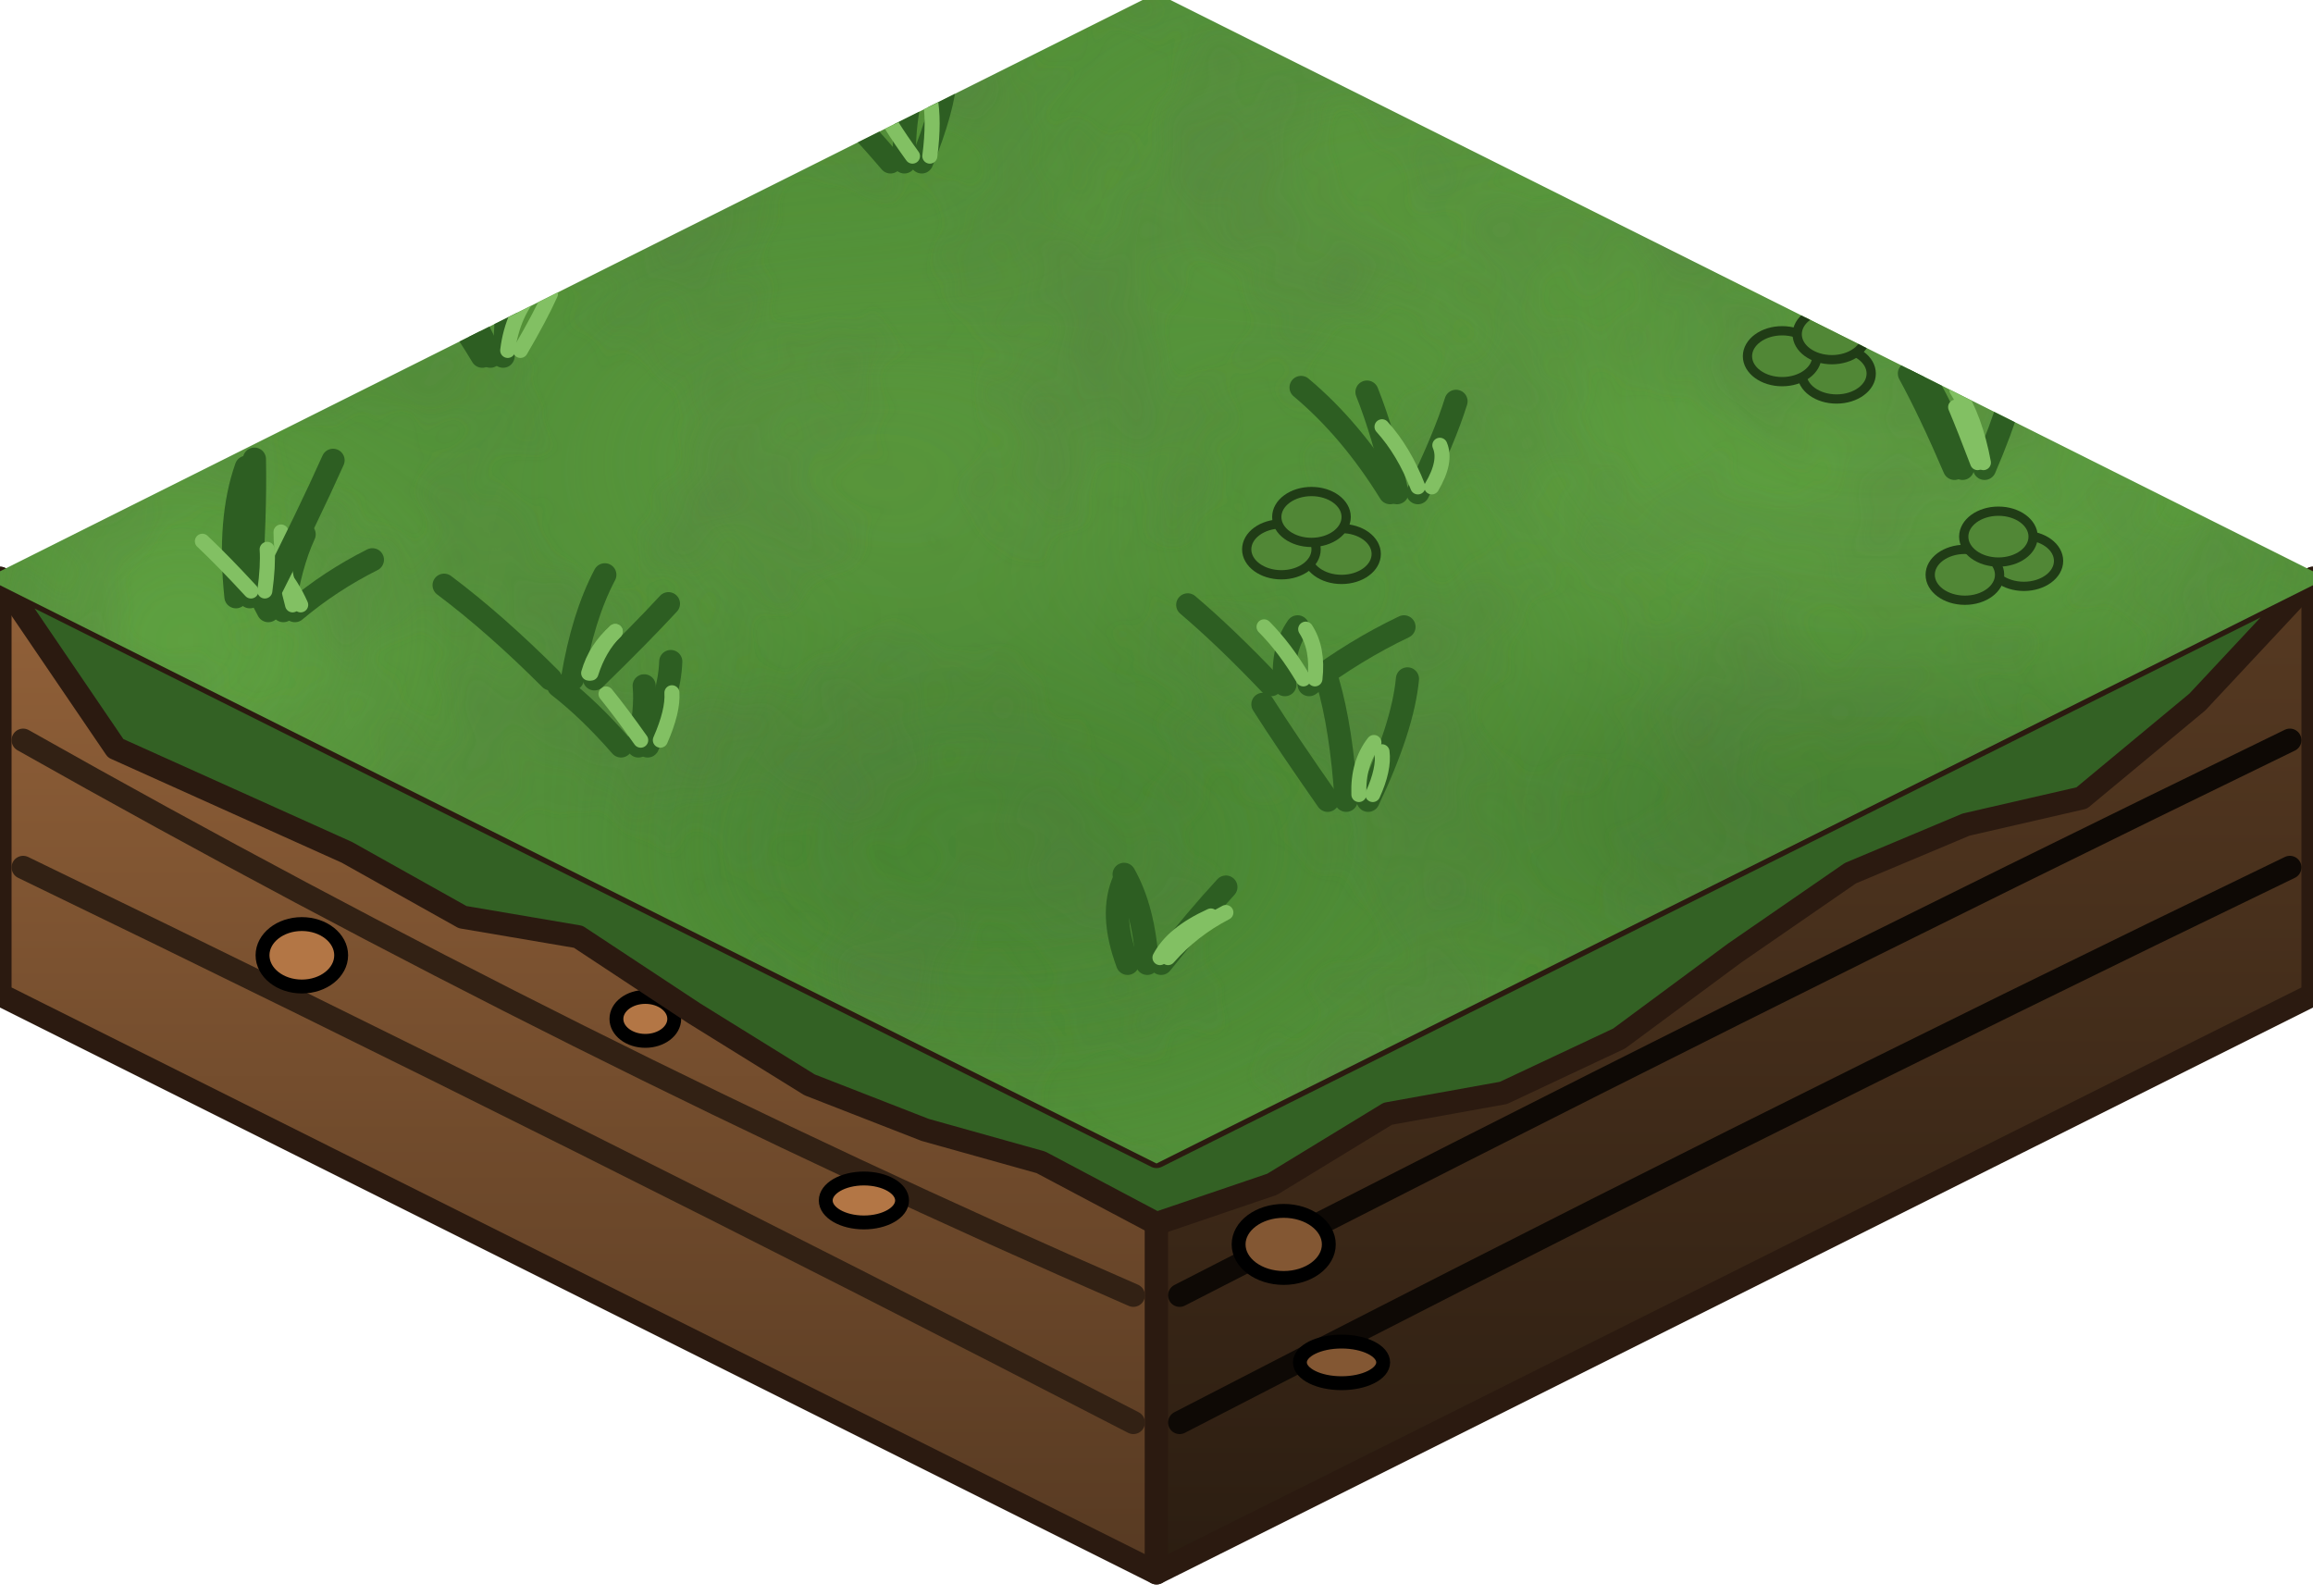
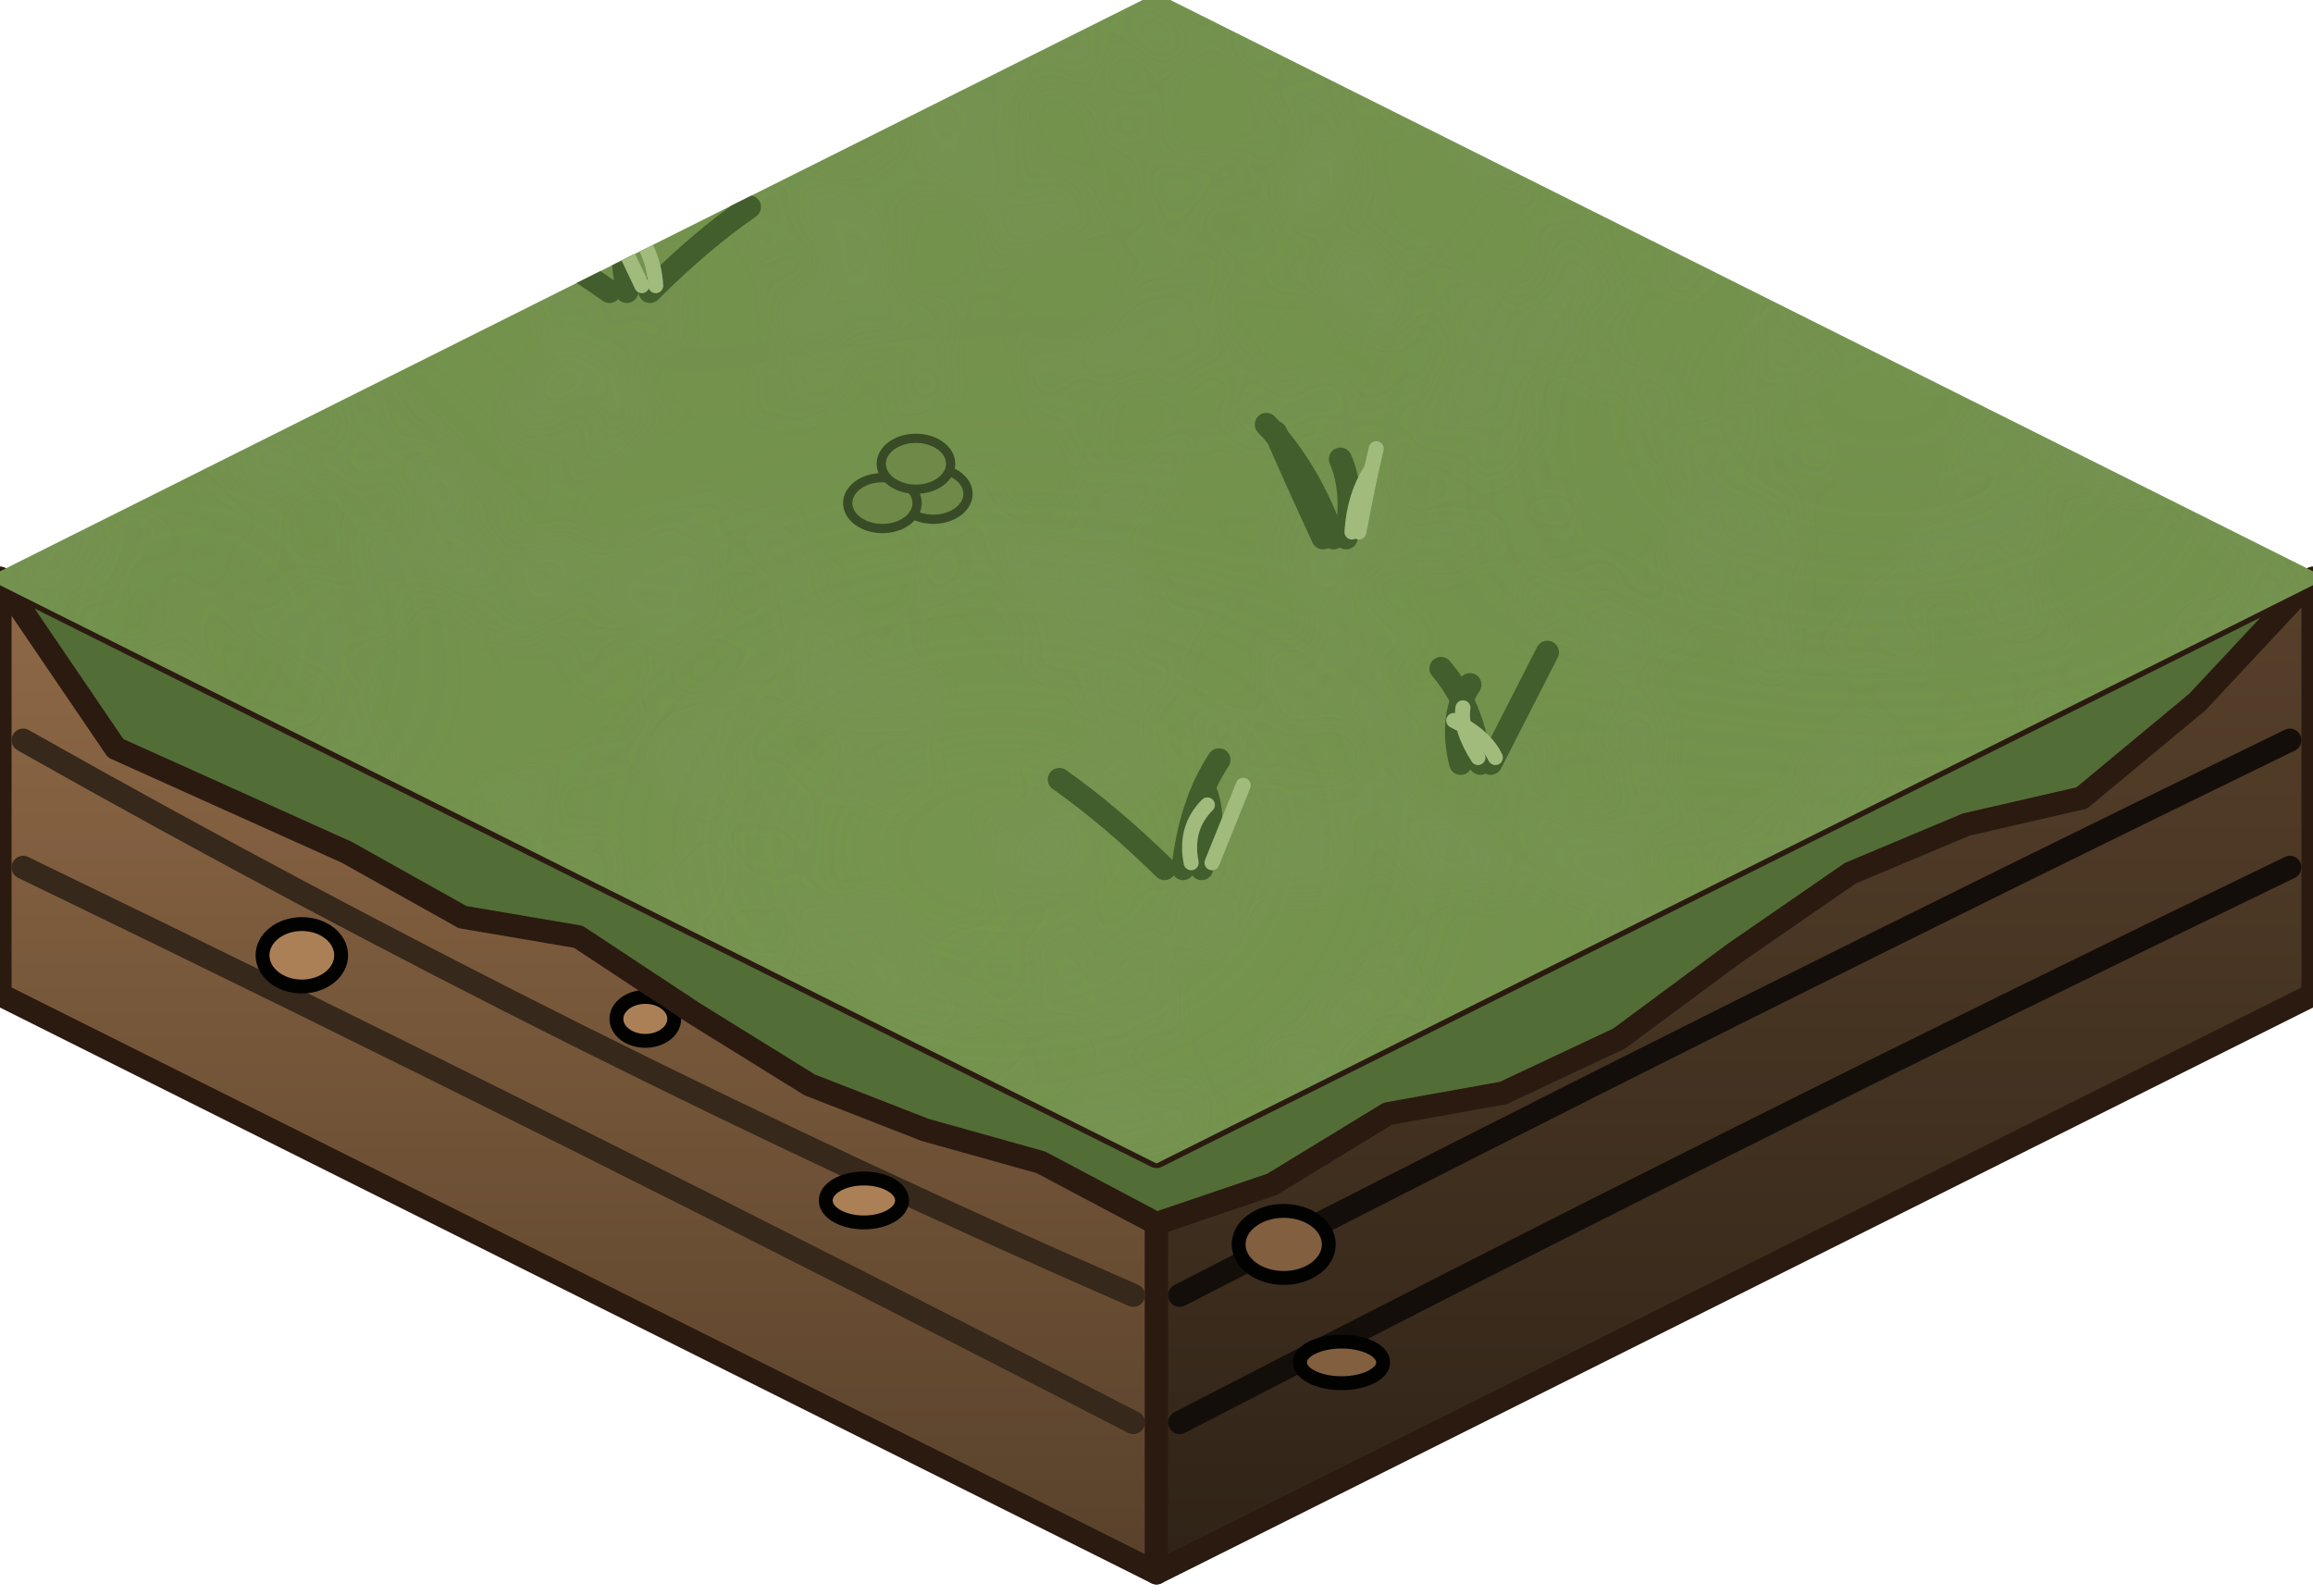
<svg xmlns="http://www.w3.org/2000/svg" width="200" height="138" viewBox="0 0 200 138">
  <defs>
    <linearGradient id="lg1" x1="0" y1="0" x2="0" y2="1">
-       <stop offset="0" stop-color="#926139" />
-       <stop offset="1" stop-color="#573a22" />
+       <stop offset="0" stop-color="#8f6946" />
+       <stop offset="1" stop-color="#58412b" />
    </linearGradient>
    <linearGradient id="lg2" x1="0" y1="0" x2="0" y2="1">
-       <stop offset="0" stop-color="#573a22" />
-       <stop offset="1" stop-color="#2b1d11" />
+       <stop offset="0" stop-color="#58412b" />
+       <stop offset="1" stop-color="#2f2317" />
    </linearGradient>
    <clipPath id="cp3">
      <path d="M-1.2 50 L100 -0.6 L201.2 50 L100 100.6 Z" />
    </clipPath>
    <filter id="bl4" x="-50%" y="-50%" width="200%" height="200%">
-       <feGaussianBlur stdDeviation="10" />
+       <feGaussianBlur stdDeviation="14" />
    </filter>
    <filter id="nz5" x="0" y="0" width="100%" height="100%">
-       <feTurbulence type="fractalNoise" baseFrequency="0.07" numOctaves="3" seed="3" result="t" />
-       <feColorMatrix in="t" type="matrix" values="0 0 0 0 0.094 0 0 0 0 0.176 0 0 0 0 0.067 0 0 0 0.640 -0.256" result="n" />
+       <feTurbulence type="fractalNoise" baseFrequency="0.09" numOctaves="2" seed="3" result="t" />
+       <feColorMatrix in="t" type="matrix" values="0 0 0 0 0.224 0 0 0 0 0.294 0 0 0 0 0.149 0 0 0 0.400 -0.160" result="n" />
      <feComposite in="n" in2="SourceAlpha" operator="in" />
    </filter>
    <clipPath id="cp6">
      <path d="M-1.2 50 L100 -0.6 L201.2 50 L100 100.6 Z" />
    </clipPath>
  </defs>
  <path d="M0 50 L100 100 L100 136 L0 86 Z" fill="url(#lg1)" stroke="#2b1a10" stroke-width="2" stroke-linejoin="round" stroke-linecap="round" />
  <path d="M100 100 L200 50 L200 86 L100 136 Z" fill="url(#lg2)" stroke="#2b1a10" stroke-width="2" stroke-linejoin="round" stroke-linecap="round" />
-   <path d="M2 64 Q50.0 91.103 98 112" fill="none" stroke="#322114" stroke-width="2" stroke-linejoin="round" stroke-linecap="round" />
-   <path d="M102 112 Q150.0 87.326 198 64" fill="none" stroke="#0e0905" stroke-width="2" stroke-linejoin="round" stroke-linecap="round" />
-   <path d="M2 75 Q50.0 98.205 98 123" fill="none" stroke="#322114" stroke-width="2" stroke-linejoin="round" stroke-linecap="round" />
-   <path d="M102 123 Q150.0 98.161 198 75" fill="none" stroke="#0e0905" stroke-width="2" stroke-linejoin="round" stroke-linecap="round" />
-   <ellipse cx="55.8" cy="88.1" rx="2.5" ry="1.9" fill="#b37645" stroke="#000000" stroke-width="1.2" />
-   <ellipse cx="26.1" cy="82.6" rx="3.4" ry="2.7" fill="#b37645" stroke="#000000" stroke-width="1.2" />
-   <ellipse cx="116" cy="117.8" rx="3.6" ry="1.8" fill="#835733" stroke="#000000" stroke-width="1.2" />
-   <ellipse cx="111" cy="107.6" rx="3.9" ry="2.9" fill="#835733" stroke="#000000" stroke-width="1.2" />
-   <ellipse cx="74.7" cy="103.8" rx="3.3" ry="1.9" fill="#b37645" stroke="#000000" stroke-width="1.2" />
-   <path d="M0 50 L100 100 L200 50 L200 50 L190 60.7 L180 69 L170 71.3 L160 75.5 L150 82.4 L140 89.8 L130 94.5 L120 96.3 L110 102.4 L100 105.8 L90 100.5 L80 97.7 L70 93.8 L60 87.6 L50 81 L40 79.3 L30 73.7 L20 69.2 L10 64.7 L0 50 Z" fill="#336124" stroke="#2b1a10" stroke-width="2" stroke-linejoin="round" stroke-linecap="round" />
-   <path d="M-1.2 50 L100 -0.6 L201.2 50 L100 100.6 Z" fill="#529038" />
+   <path d="M2 64 Q50.0 91.103 98 112" fill="none" stroke="#36281a" stroke-width="2" stroke-linejoin="round" stroke-linecap="round" />
+   <path d="M102 112 Q150.0 87.326 198 64" fill="none" stroke="#130e0a" stroke-width="2" stroke-linejoin="round" stroke-linecap="round" />
+   <path d="M2 75 Q50.0 98.205 98 123" fill="none" stroke="#36281a" stroke-width="2" stroke-linejoin="round" stroke-linecap="round" />
+   <path d="M102 123 Q150.0 98.161 198 75" fill="none" stroke="#130e0a" stroke-width="2" stroke-linejoin="round" stroke-linecap="round" />
+   <ellipse cx="55.8" cy="88.1" rx="2.5" ry="1.9" fill="#ac8056" stroke="#020201" stroke-width="1.2" />
+   <ellipse cx="26.1" cy="82.6" rx="3.4" ry="2.7" fill="#ac8056" stroke="#020201" stroke-width="1.2" />
+   <ellipse cx="116" cy="117.8" rx="3.6" ry="1.8" fill="#815f3f" stroke="#020201" stroke-width="1.2" />
+   <ellipse cx="111" cy="107.6" rx="3.9" ry="2.9" fill="#815f3f" stroke="#020201" stroke-width="1.2" />
+   <ellipse cx="74.7" cy="103.8" rx="3.3" ry="1.9" fill="#ac8056" stroke="#020201" stroke-width="1.2" />
+   <path d="M0 50 L100 100 L200 50 L200 50 L190 60.7 L180 69 L170 71.3 L160 75.5 L150 82.4 L140 89.8 L130 94.5 L120 96.3 L110 102.4 L100 105.8 L90 100.5 L80 97.7 L70 93.8 L60 87.6 L50 81 L40 79.3 L30 73.7 L20 69.2 L10 64.7 L0 50 Z" fill="#536d37" stroke="#2b1a10" stroke-width="2" stroke-linejoin="round" stroke-linecap="round" />
+   <path d="M-1.2 50 L100 -0.6 L201.2 50 L100 100.6 Z" fill="#73924c" />
  <g clip-path="url(#cp3)">
-     <g filter="url(#bl4)" opacity="0.65">
-       <ellipse cx="163.1" cy="24.9" rx="22.4" ry="10.7" fill="#437f2f" />
-       <ellipse cx="162.3" cy="41.3" rx="38.8" ry="10.4" fill="#69af46" />
-       <ellipse cx="86.5" cy="73.4" rx="30.9" ry="16.3" fill="#437f2f" />
-       <ellipse cx="10.7" cy="55.4" rx="23.1" ry="15.3" fill="#69af46" />
-       <ellipse cx="75.2" cy="39.6" rx="27.2" ry="9.6" fill="#5e9d3f" />
-       <ellipse cx="162.7" cy="71.1" rx="36.8" ry="10.8" fill="#3b7029" />
-       <ellipse cx="126.8" cy="16.8" rx="35.4" ry="9.5" fill="#5e9d3f" />
+     <g filter="url(#bl4)" opacity="0.25">
+       <ellipse cx="163.1" cy="24.9" rx="22.4" ry="10.7" fill="#7f9d52" />
+       <ellipse cx="162.3" cy="41.3" rx="38.8" ry="10.4" fill="#678845" />
+       <ellipse cx="86.5" cy="73.4" rx="30.9" ry="16.3" fill="#7f9d52" />
+       <ellipse cx="10.7" cy="55.4" rx="23.1" ry="15.3" fill="#678845" />
    </g>
  </g>
  <path d="M-1.2 50 L100 -0.6 L201.2 50 L100 100.6 Z" fill="#000" filter="url(#nz5)" />
  <g clip-path="url(#cp6)">
-     <ellipse cx="175" cy="48.5" rx="3" ry="2.2" fill="#518736" stroke="#203c16" stroke-width="0.8" />
-     <ellipse cx="169.9" cy="49.7" rx="3" ry="2.2" fill="#518736" stroke="#203c16" stroke-width="0.8" />
-     <ellipse cx="172.8" cy="46.4" rx="3" ry="2.2" fill="#518736" stroke="#203c16" stroke-width="0.8" />
-     <ellipse cx="44.7" cy="82.1" rx="3" ry="2.2" fill="#518736" stroke="#203c16" stroke-width="0.8" />
-     <ellipse cx="39" cy="82.5" rx="3" ry="2.2" fill="#518736" stroke="#203c16" stroke-width="0.8" />
-     <ellipse cx="41.8" cy="79.7" rx="3" ry="2.2" fill="#518736" stroke="#203c16" stroke-width="0.8" />
-     <ellipse cx="158.8" cy="32.3" rx="3" ry="2.2" fill="#518736" stroke="#203c16" stroke-width="0.8" />
-     <ellipse cx="154.1" cy="30.8" rx="3" ry="2.2" fill="#518736" stroke="#203c16" stroke-width="0.8" />
-     <ellipse cx="158.4" cy="28.9" rx="3" ry="2.2" fill="#518736" stroke="#203c16" stroke-width="0.8" />
-     <ellipse cx="116" cy="47.9" rx="3" ry="2.2" fill="#518736" stroke="#203c16" stroke-width="0.8" />
-     <ellipse cx="110.8" cy="47.5" rx="3" ry="2.2" fill="#518736" stroke="#203c16" stroke-width="0.8" />
-     <ellipse cx="113.4" cy="44.7" rx="3" ry="2.2" fill="#518736" stroke="#203c16" stroke-width="0.8" />
-     <path d="M41.7 30.8 Q39.2 26.6 36.5 23.8" fill="none" stroke="#2d5e22" stroke-width="2" stroke-linecap="round" />
-     <path d="M42.4 30.8 Q40.7 26.6 37.9 23.8" fill="none" stroke="#2d5e22" stroke-width="2" stroke-linecap="round" />
-     <path d="M43.5 30.8 Q44.2 25.9 43 22.7" fill="none" stroke="#2d5e22" stroke-width="2" stroke-linecap="round" />
-     <path d="M43.9 30.3 Q44.3 27 46.4 24.8" fill="none" stroke="#82c063" stroke-width="1.3" stroke-linecap="round" />
-     <path d="M45 30.3 Q46.7 27.4 47.6 25.4" fill="none" stroke="#82c063" stroke-width="1.3" stroke-linecap="round" />
-     <path d="M23.2 52.8 Q21.3 49.3 21 46.9" fill="none" stroke="#2d5e22" stroke-width="2" stroke-linecap="round" />
-     <path d="M24.5 52.8 Q25.1 48.8 26.3 46.2" fill="none" stroke="#2d5e22" stroke-width="2" stroke-linecap="round" />
-     <path d="M25.5 52.8 Q28.6 50.2 32.2 48.4" fill="none" stroke="#2d5e22" stroke-width="2" stroke-linecap="round" />
-     <path d="M25.3 52.3 Q24.3 48.5 24.3 46" fill="none" stroke="#82c063" stroke-width="1.3" stroke-linecap="round" />
-     <path d="M26 52.3 Q24.5 48.9 21.1 46.6" fill="none" stroke="#82c063" stroke-width="1.3" stroke-linecap="round" />
-     <path d="M97.5 83.3 Q95.9 79 97.2 76.1" fill="none" stroke="#2d5e22" stroke-width="2" stroke-linecap="round" />
-     <path d="M99.2 83.3 Q98.9 78.6 97.2 75.6" fill="none" stroke="#2d5e22" stroke-width="2" stroke-linecap="round" />
-     <path d="M100.4 83.3 Q103.6 79.3 106 76.7" fill="none" stroke="#2d5e22" stroke-width="2" stroke-linecap="round" />
-     <path d="M100.3 82.8 Q101.4 80.7 104.7 79.2" fill="none" stroke="#82c063" stroke-width="1.3" stroke-linecap="round" />
-     <path d="M101 82.8 Q103.1 80.4 106 78.9" fill="none" stroke="#82c063" stroke-width="1.3" stroke-linecap="round" />
-     <path d="M20.4 51.6 Q19.7 44.9 21.3 40.4" fill="none" stroke="#2d5e22" stroke-width="2" stroke-linecap="round" />
-     <path d="M21.6 51.6 Q22.1 44.5 22 39.7" fill="none" stroke="#2d5e22" stroke-width="2" stroke-linecap="round" />
-     <path d="M23.1 51.6 Q26.7 44.5 28.8 39.8" fill="none" stroke="#2d5e22" stroke-width="2" stroke-linecap="round" />
-     <path d="M21.7 51.1 Q19.3 48.5 17.5 46.8" fill="none" stroke="#82c063" stroke-width="1.3" stroke-linecap="round" />
-     <path d="M22.9 51.1 Q23.2 48.9 23.1 47.5" fill="none" stroke="#82c063" stroke-width="1.3" stroke-linecap="round" />
-     <path d="M169 40.5 Q166.9 35.6 165.1 32.3" fill="none" stroke="#2d5e22" stroke-width="2" stroke-linecap="round" />
-     <path d="M169.7 40.5 Q168.3 35.5 166 32.2" fill="none" stroke="#2d5e22" stroke-width="2" stroke-linecap="round" />
-     <path d="M171.6 40.5 Q174.4 34 174.9 29.6" fill="none" stroke="#2d5e22" stroke-width="2" stroke-linecap="round" />
-     <path d="M171 40 Q169.9 37.1 169.1 35.2" fill="none" stroke="#82c063" stroke-width="1.3" stroke-linecap="round" />
-     <path d="M171.5 40 Q170.8 36.2 169.2 33.7" fill="none" stroke="#82c063" stroke-width="1.3" stroke-linecap="round" />
-     <path d="M77 14 Q73.5 9.9 70.5 7.2" fill="none" stroke="#2d5e22" stroke-width="2" stroke-linecap="round" />
-     <path d="M78.2 14 Q78.1 9.3 79.5 6.1" fill="none" stroke="#2d5e22" stroke-width="2" stroke-linecap="round" />
-     <path d="M79.7 14 Q81.6 9.4 81.8 6.3" fill="none" stroke="#2d5e22" stroke-width="2" stroke-linecap="round" />
-     <path d="M78.9 13.5 Q76.8 10.6 75.9 8.7" fill="none" stroke="#82c063" stroke-width="1.3" stroke-linecap="round" />
-     <path d="M80.4 13.5 Q80.8 10.4 80.4 8.4" fill="none" stroke="#82c063" stroke-width="1.3" stroke-linecap="round" />
-     <path d="M114.8 69.2 Q111.3 64.2 109.2 60.9" fill="none" stroke="#2d5e22" stroke-width="2" stroke-linecap="round" />
-     <path d="M116.4 69.2 Q116 63 114.8 58.9" fill="none" stroke="#2d5e22" stroke-width="2" stroke-linecap="round" />
-     <path d="M118.3 69.2 Q121.3 62.9 121.7 58.7" fill="none" stroke="#2d5e22" stroke-width="2" stroke-linecap="round" />
-     <path d="M117.5 68.7 Q117.4 66 118.8 64.2" fill="none" stroke="#82c063" stroke-width="1.3" stroke-linecap="round" />
-     <path d="M118.7 68.7 Q119.7 66.5 119.5 65" fill="none" stroke="#82c063" stroke-width="1.3" stroke-linecap="round" />
-     <path d="M109.9 59.2 Q106 55.1 102.7 52.3" fill="none" stroke="#2d5e22" stroke-width="2" stroke-linecap="round" />
-     <path d="M111.1 59.2 Q110.8 56.2 112.2 54.2" fill="none" stroke="#2d5e22" stroke-width="2" stroke-linecap="round" />
-     <path d="M113.2 59.2 Q117.2 56.2 121.4 54.2" fill="none" stroke="#2d5e22" stroke-width="2" stroke-linecap="round" />
-     <path d="M112.7 58.7 Q111.1 56 109.3 54.2" fill="none" stroke="#82c063" stroke-width="1.3" stroke-linecap="round" />
-     <path d="M113.7 58.7 Q114 56.1 112.9 54.4" fill="none" stroke="#82c063" stroke-width="1.3" stroke-linecap="round" />
-     <path d="M53.7 64.5 Q51 61.4 48.3 59.3" fill="none" stroke="#2d5e22" stroke-width="2" stroke-linecap="round" />
-     <path d="M55.2 64.5 Q55.9 61.4 55.7 59.3" fill="none" stroke="#2d5e22" stroke-width="2" stroke-linecap="round" />
-     <path d="M56 64.5 Q57.9 60.1 58 57.2" fill="none" stroke="#2d5e22" stroke-width="2" stroke-linecap="round" />
-     <path d="M55.4 64 Q53.7 61.6 52.4 60" fill="none" stroke="#82c063" stroke-width="1.3" stroke-linecap="round" />
-     <path d="M57.1 64 Q58.2 61.5 58.1 59.9" fill="none" stroke="#82c063" stroke-width="1.3" stroke-linecap="round" />
-     <path d="M120.2 42.6 Q116.8 37.1 112.5 33.5" fill="none" stroke="#2d5e22" stroke-width="2" stroke-linecap="round" />
-     <path d="M120.8 42.6 Q119.6 37.4 118.2 33.9" fill="none" stroke="#2d5e22" stroke-width="2" stroke-linecap="round" />
-     <path d="M122.6 42.6 Q124.9 37.9 125.9 34.7" fill="none" stroke="#2d5e22" stroke-width="2" stroke-linecap="round" />
-     <path d="M122.6 42.1 Q121.4 39 119.5 36.9" fill="none" stroke="#82c063" stroke-width="1.3" stroke-linecap="round" />
-     <path d="M123.8 42.1 Q125.1 39.9 124.5 38.5" fill="none" stroke="#82c063" stroke-width="1.3" stroke-linecap="round" />
-     <path d="M47.6 58.7 Q42.8 53.9 38.4 50.6" fill="none" stroke="#2d5e22" stroke-width="2" stroke-linecap="round" />
-     <path d="M49.5 58.7 Q50.4 53.3 52.3 49.7" fill="none" stroke="#2d5e22" stroke-width="2" stroke-linecap="round" />
-     <path d="M51.4 58.7 Q55.4 54.8 57.8 52.2" fill="none" stroke="#2d5e22" stroke-width="2" stroke-linecap="round" />
-     <path d="M50.9 58.2 Q51.5 56.1 53.2 54.6" fill="none" stroke="#82c063" stroke-width="1.3" stroke-linecap="round" />
-     <path d="M51.1 58.2 Q51.8 56 53.2 54.6" fill="none" stroke="#82c063" stroke-width="1.3" stroke-linecap="round" />
+     <ellipse cx="80.7" cy="42.7" rx="3" ry="2.2" fill="#6f8948" stroke="#394b26" stroke-width="0.8" />
+     <ellipse cx="76.3" cy="43.5" rx="3" ry="2.2" fill="#6f8948" stroke="#394b26" stroke-width="0.8" />
+     <ellipse cx="79.2" cy="40.1" rx="3" ry="2.2" fill="#6f8948" stroke="#394b26" stroke-width="0.8" />
+     <path d="M100.7 75.1 Q96 70.5 91.6 67.4" fill="none" stroke="#425e2c" stroke-width="2" stroke-linecap="round" />
+     <path d="M102.3 75.1 Q102.9 69.5 105.4 65.7" fill="none" stroke="#425e2c" stroke-width="2" stroke-linecap="round" />
+     <path d="M103.9 75.1 Q105.4 70.9 104.1 68.1" fill="none" stroke="#425e2c" stroke-width="2" stroke-linecap="round" />
+     <path d="M103 74.6 Q102.4 71.6 104.4 69.6" fill="none" stroke="#a1bb7c" stroke-width="1.3" stroke-linecap="round" />
+     <path d="M104.8 74.6 Q106.4 70.6 107.5 67.9" fill="none" stroke="#a1bb7c" stroke-width="1.3" stroke-linecap="round" />
+     <path d="M114.4 46.5 Q111.9 41.1 110.3 37.4" fill="none" stroke="#425e2c" stroke-width="2" stroke-linecap="round" />
+     <path d="M115.3 46.5 Q113.2 40.6 109.5 36.7" fill="none" stroke="#425e2c" stroke-width="2" stroke-linecap="round" />
+     <path d="M116.4 46.5 Q117.1 42.4 115.9 39.7" fill="none" stroke="#425e2c" stroke-width="2" stroke-linecap="round" />
+     <path d="M116.9 46 Q117.1 42.9 118.5 40.7" fill="none" stroke="#a1bb7c" stroke-width="1.3" stroke-linecap="round" />
+     <path d="M117.5 46 Q118.3 41.7 119 38.8" fill="none" stroke="#a1bb7c" stroke-width="1.3" stroke-linecap="round" />
+     <path d="M52.7 25.2 Q48.3 22.1 44.5 20.1" fill="none" stroke="#425e2c" stroke-width="2" stroke-linecap="round" />
+     <path d="M54.2 25.2 Q53.7 21.3 53.6 18.7" fill="none" stroke="#425e2c" stroke-width="2" stroke-linecap="round" />
+     <path d="M56.2 25.2 Q60.6 20.8 64.8 17.9" fill="none" stroke="#425e2c" stroke-width="2" stroke-linecap="round" />
+     <path d="M55.5 24.7 Q54.2 22 53.4 20.2" fill="none" stroke="#a1bb7c" stroke-width="1.3" stroke-linecap="round" />
+     <path d="M56.7 24.7 Q56.5 21.2 53.9 18.9" fill="none" stroke="#a1bb7c" stroke-width="1.3" stroke-linecap="round" />
+     <path d="M126.3 66 Q125.3 61.9 127.1 59.2" fill="none" stroke="#425e2c" stroke-width="2" stroke-linecap="round" />
+     <path d="M128 66 Q127.4 61.1 124.6 57.8" fill="none" stroke="#425e2c" stroke-width="2" stroke-linecap="round" />
+     <path d="M128.9 66 Q131.8 60.3 133.8 56.4" fill="none" stroke="#425e2c" stroke-width="2" stroke-linecap="round" />
+     <path d="M127.8 65.5 Q126.2 63 126.5 61.2" fill="none" stroke="#a1bb7c" stroke-width="1.3" stroke-linecap="round" />
+     <path d="M129.3 65.5 Q128.4 63.6 125.7 62.3" fill="none" stroke="#a1bb7c" stroke-width="1.3" stroke-linecap="round" />
  </g>
</svg>
